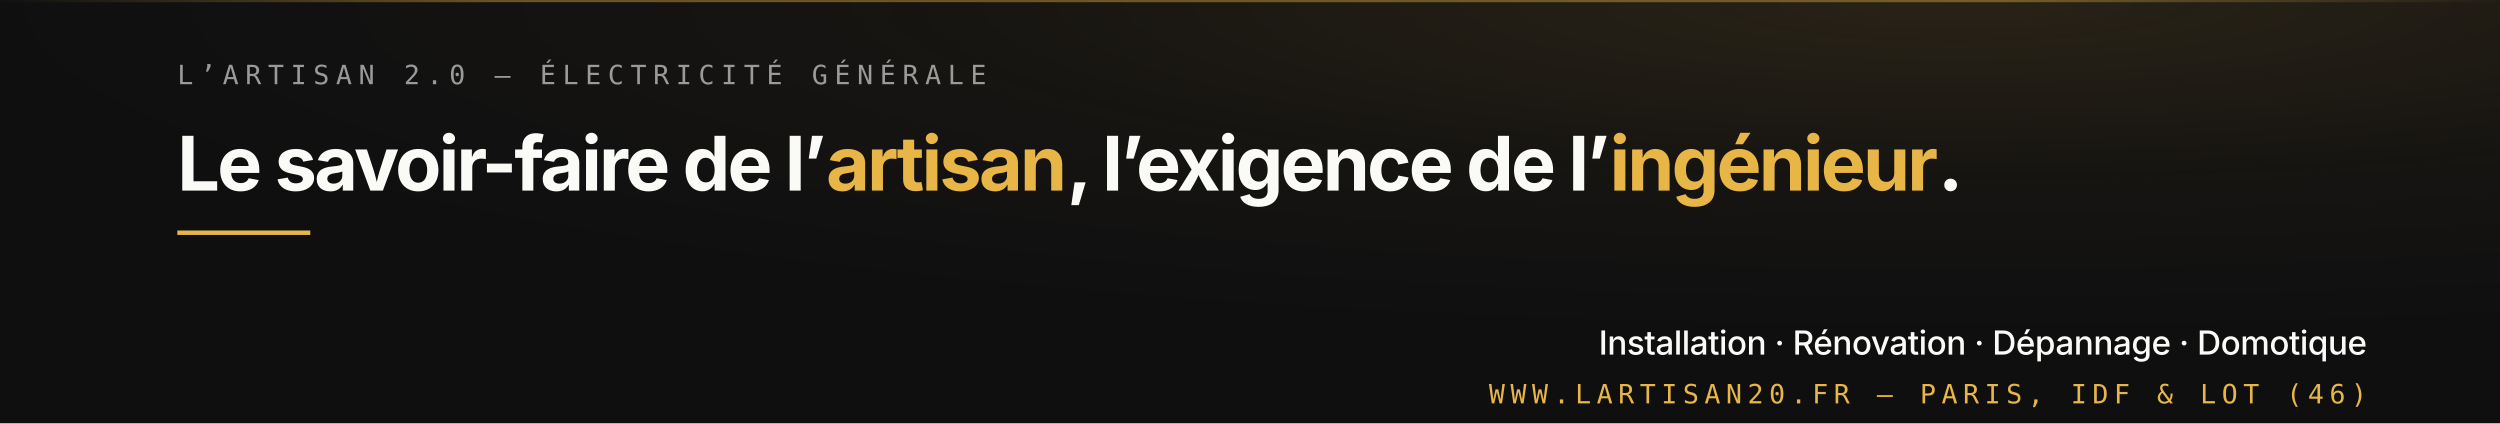
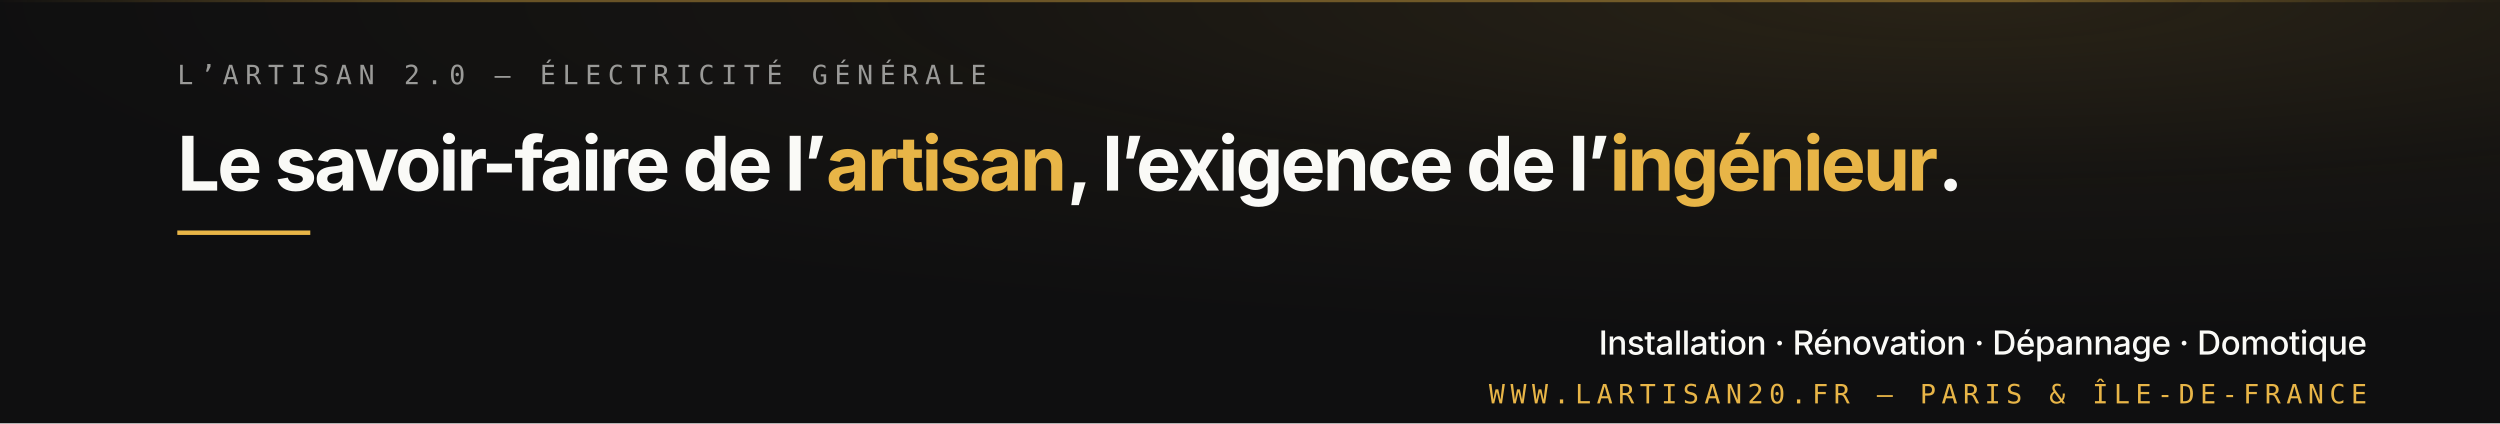
<svg xmlns="http://www.w3.org/2000/svg" viewBox="0 0 1128 191" width="1128" height="191">
  <defs>
    <radialGradient id="glow" cx="78%" cy="0%" r="80%">
      <stop offset="0%" stop-color="#E8B547" stop-opacity="0.12" />
      <stop offset="55%" stop-color="#E8B547" stop-opacity="0.03" />
      <stop offset="100%" stop-color="#E8B547" stop-opacity="0" />
    </radialGradient>
    <linearGradient id="topLine" x1="0" y1="0" x2="1" y2="0">
      <stop offset="0%" stop-color="#E8B547" stop-opacity="0" />
      <stop offset="20%" stop-color="#E8B547" stop-opacity="0.4" />
      <stop offset="80%" stop-color="#E8B547" stop-opacity="0.4" />
      <stop offset="100%" stop-color="#E8B547" stop-opacity="0" />
    </linearGradient>
  </defs>
  <rect width="1128" height="191" fill="#0f0f10" />
  <rect width="1128" height="191" fill="url(#glow)" />
  <rect x="0" y="0" width="1128" height="1" fill="url(#topLine)" />
  <text x="80" y="38" font-family="JetBrains Mono, ui-monospace, monospace" font-size="12" letter-spacing="3" font-weight="500" fill="#9a9a98">L’ARTISAN 2.0 — ÉLECTRICITÉ GÉNÉRALE</text>
  <text x="80" y="86" font-family="Inter Tight, -apple-system, system-ui, sans-serif" font-size="34" font-weight="700" letter-spacing="-1.2" fill="#fafaf7">Le savoir-faire de l’<tspan fill="#E8B547">artisan</tspan>, l’exigence de l’<tspan fill="#E8B547">ingénieur</tspan>.</text>
  <rect x="80" y="104" width="60" height="2" fill="#E8B547" />
  <text x="1068" y="160" text-anchor="end" font-family="Inter Tight, -apple-system, system-ui, sans-serif" font-size="15" font-weight="500" letter-spacing="-0.2" fill="#fafaf7">Installation · Rénovation · Dépannage · Domotique</text>
-   <text x="1068" y="182" text-anchor="end" font-family="JetBrains Mono, ui-monospace, monospace" font-size="12" letter-spacing="2.5" font-weight="500" fill="#E8B547">WWW.LARTISAN20.FR — PARIS, IDF &amp; LOT (46)</text>
+   <text x="1068" y="182" text-anchor="end" font-family="JetBrains Mono, ui-monospace, monospace" font-size="12" letter-spacing="2.5" font-weight="500" fill="#E8B547">WWW.LARTISAN20.FR — PARIS &amp; ÎLE-DE-FRANCE</text>
</svg>
